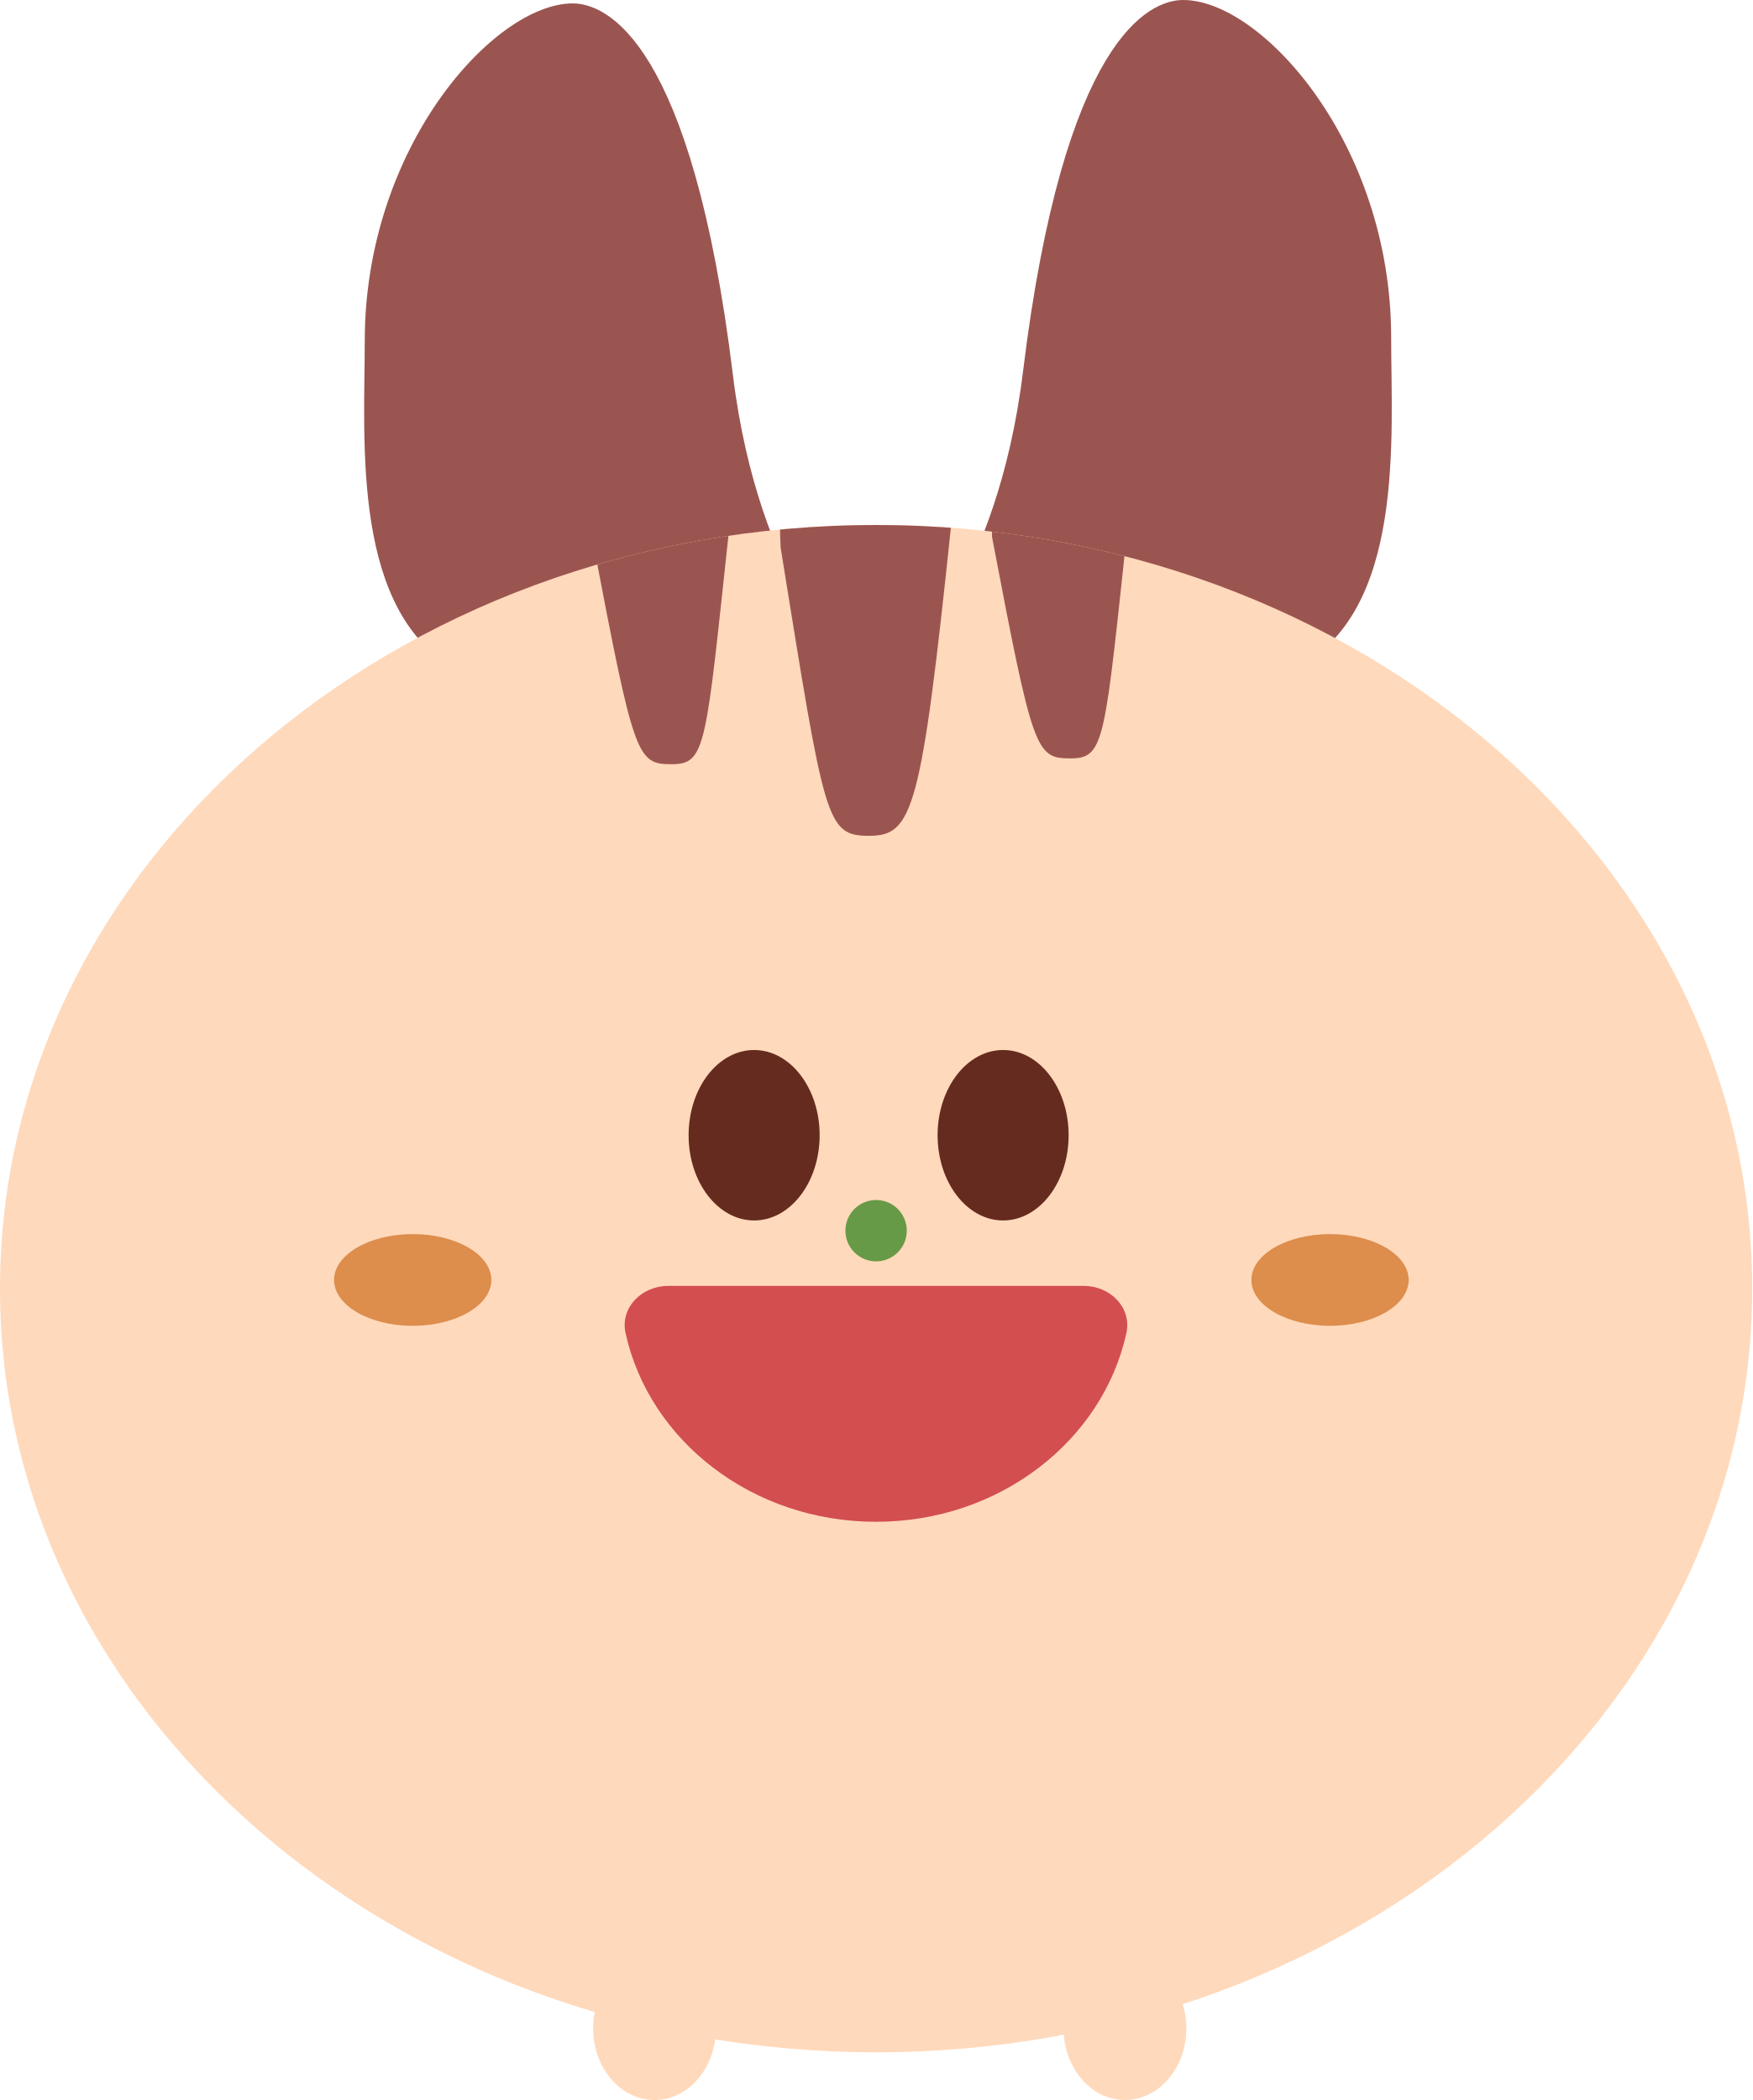
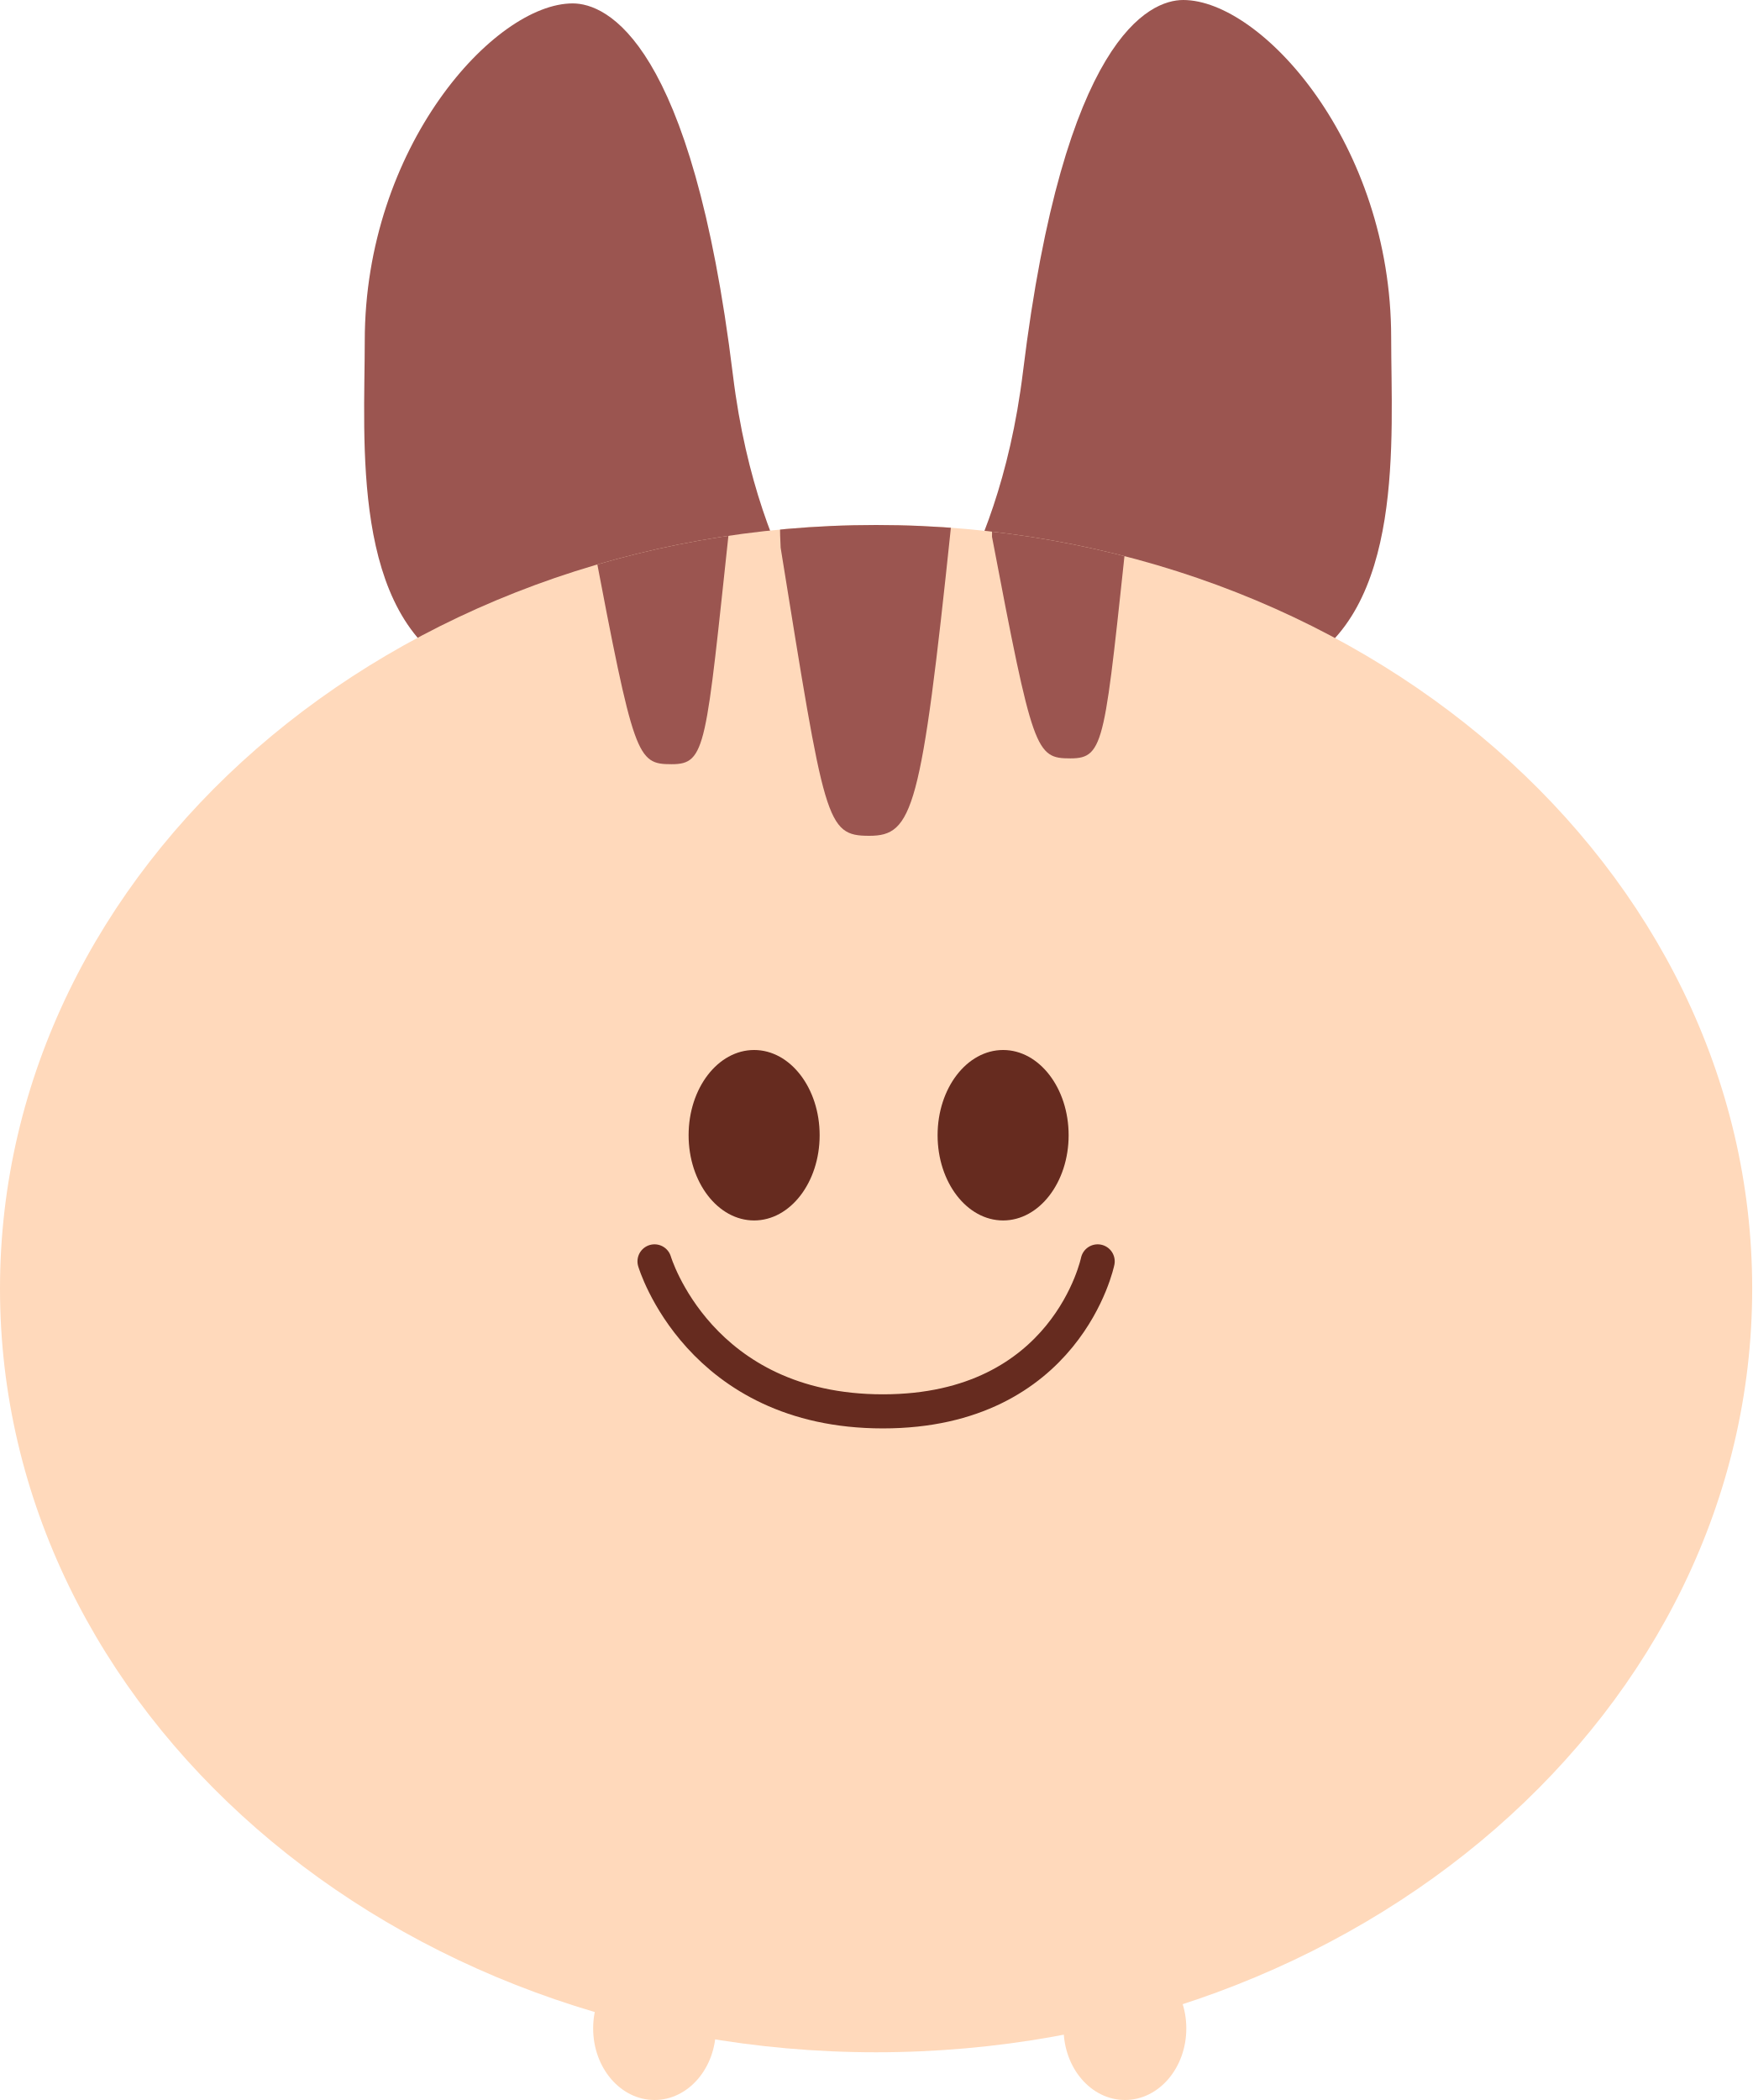
<svg xmlns="http://www.w3.org/2000/svg" width="257" height="308" viewBox="0 0 257 308" fill="none">
  <path d="M107.5 55C111.343 86.388 125.471 96.5 120.5 96.5C118.087 96.5 82.698 106.255 67.5 98.5C51.392 90.281 53.5 64.635 53.5 50C53.5 21.557 72.5 0.5 84 0.5C88.971 0.5 101.5 6 107.5 55Z" fill="#9B5550" />
  <path d="M150.047 54.5C146.204 85.888 132.077 96 137.047 96C139.46 96 174.85 105.755 190.047 98C206.155 89.781 204.047 64.135 204.047 49.5C204.047 21.057 185.047 0 173.547 0C168.577 0 156.047 5.5 150.047 54.5Z" fill="#9B5550" />
  <ellipse cx="128.5" cy="189" rx="128.5" ry="112" fill="#FFD9BB" />
  <ellipse cx="96" cy="297.5" rx="9" ry="10.5" fill="#FFD9BB" />
  <ellipse cx="165" cy="297.5" rx="9" ry="10.5" fill="#FFD9BB" />
-   <mask id="mask0_7_2" style="mask-type:alpha" maskUnits="userSpaceOnUse" x="0" y="77" width="257" height="224">
+   <mask id="mask0_8_23" style="mask-type:alpha" maskUnits="userSpaceOnUse" x="0" y="77" width="257" height="224">
    <ellipse cx="128.5" cy="189" rx="128.5" ry="112" fill="#9B5550" />
  </mask>
-   <g mask="url(#mask0_7_2)">
+   <g mask="url(#mask0_8_23)">
    <path d="M107 77.084C103.5 109.584 103.609 112.084 98.5 112.084C93.391 112.084 93 111.084 87 79.584C87 67.434 91.141 67.084 96.25 67.084C101.359 67.084 107 64.934 107 77.084Z" fill="#9B5550" />
    <path d="M165.5 76.231C162 108.731 162.109 111.231 157 111.231C151.891 111.231 151.5 110.231 145.5 78.731C145.5 66.581 149.641 66.231 154.75 66.231C159.859 66.231 165.5 64.081 165.5 76.231Z" fill="#9B5550" />
    <path d="M139.5 77.12C135.125 118.872 133.886 122.584 127.5 122.584C121.114 122.584 121 120.584 114.5 80.332C113.5 60.584 119.677 64.273 126.062 64.273C132.448 64.273 139.5 61.51 139.5 77.12Z" fill="#9B5550" />
+     <ellipse cx="110.61" cy="166.5" rx="9.61" ry="12.5" fill="#662B1F" />
+     <ellipse cx="147.13" cy="166.5" rx="9.61" ry="12.5" fill="#662B1F" />
+     <path d="M96 185C96 185 102.5 207 129.5 207C156.5 207 161 185 161 185" stroke="#662B1F" stroke-width="5" stroke-linecap="round" />
  </g>
-   <ellipse cx="110.61" cy="166.5" rx="9.61" ry="12.5" fill="#662B1F" />
-   <ellipse cx="147.13" cy="166.5" rx="9.61" ry="12.5" fill="#662B1F" />
-   <path d="M91.756 195.544C90.922 191.769 94.134 188.598 98 188.598H158.961C162.827 188.598 166.039 191.769 165.206 195.544C161.722 211.322 146.603 223.195 128.481 223.195C110.358 223.195 95.24 211.322 91.756 195.544Z" fill="#D34E4F" />
-   <ellipse cx="60.532" cy="187.727" rx="11.533" ry="6.727" fill="#DD8D4C" />
-   <ellipse cx="195.079" cy="187.727" rx="11.533" ry="6.727" fill="#DD8D4C" />
-   <circle cx="128.5" cy="180.5" r="4.5" fill="#679A46" />
</svg>
